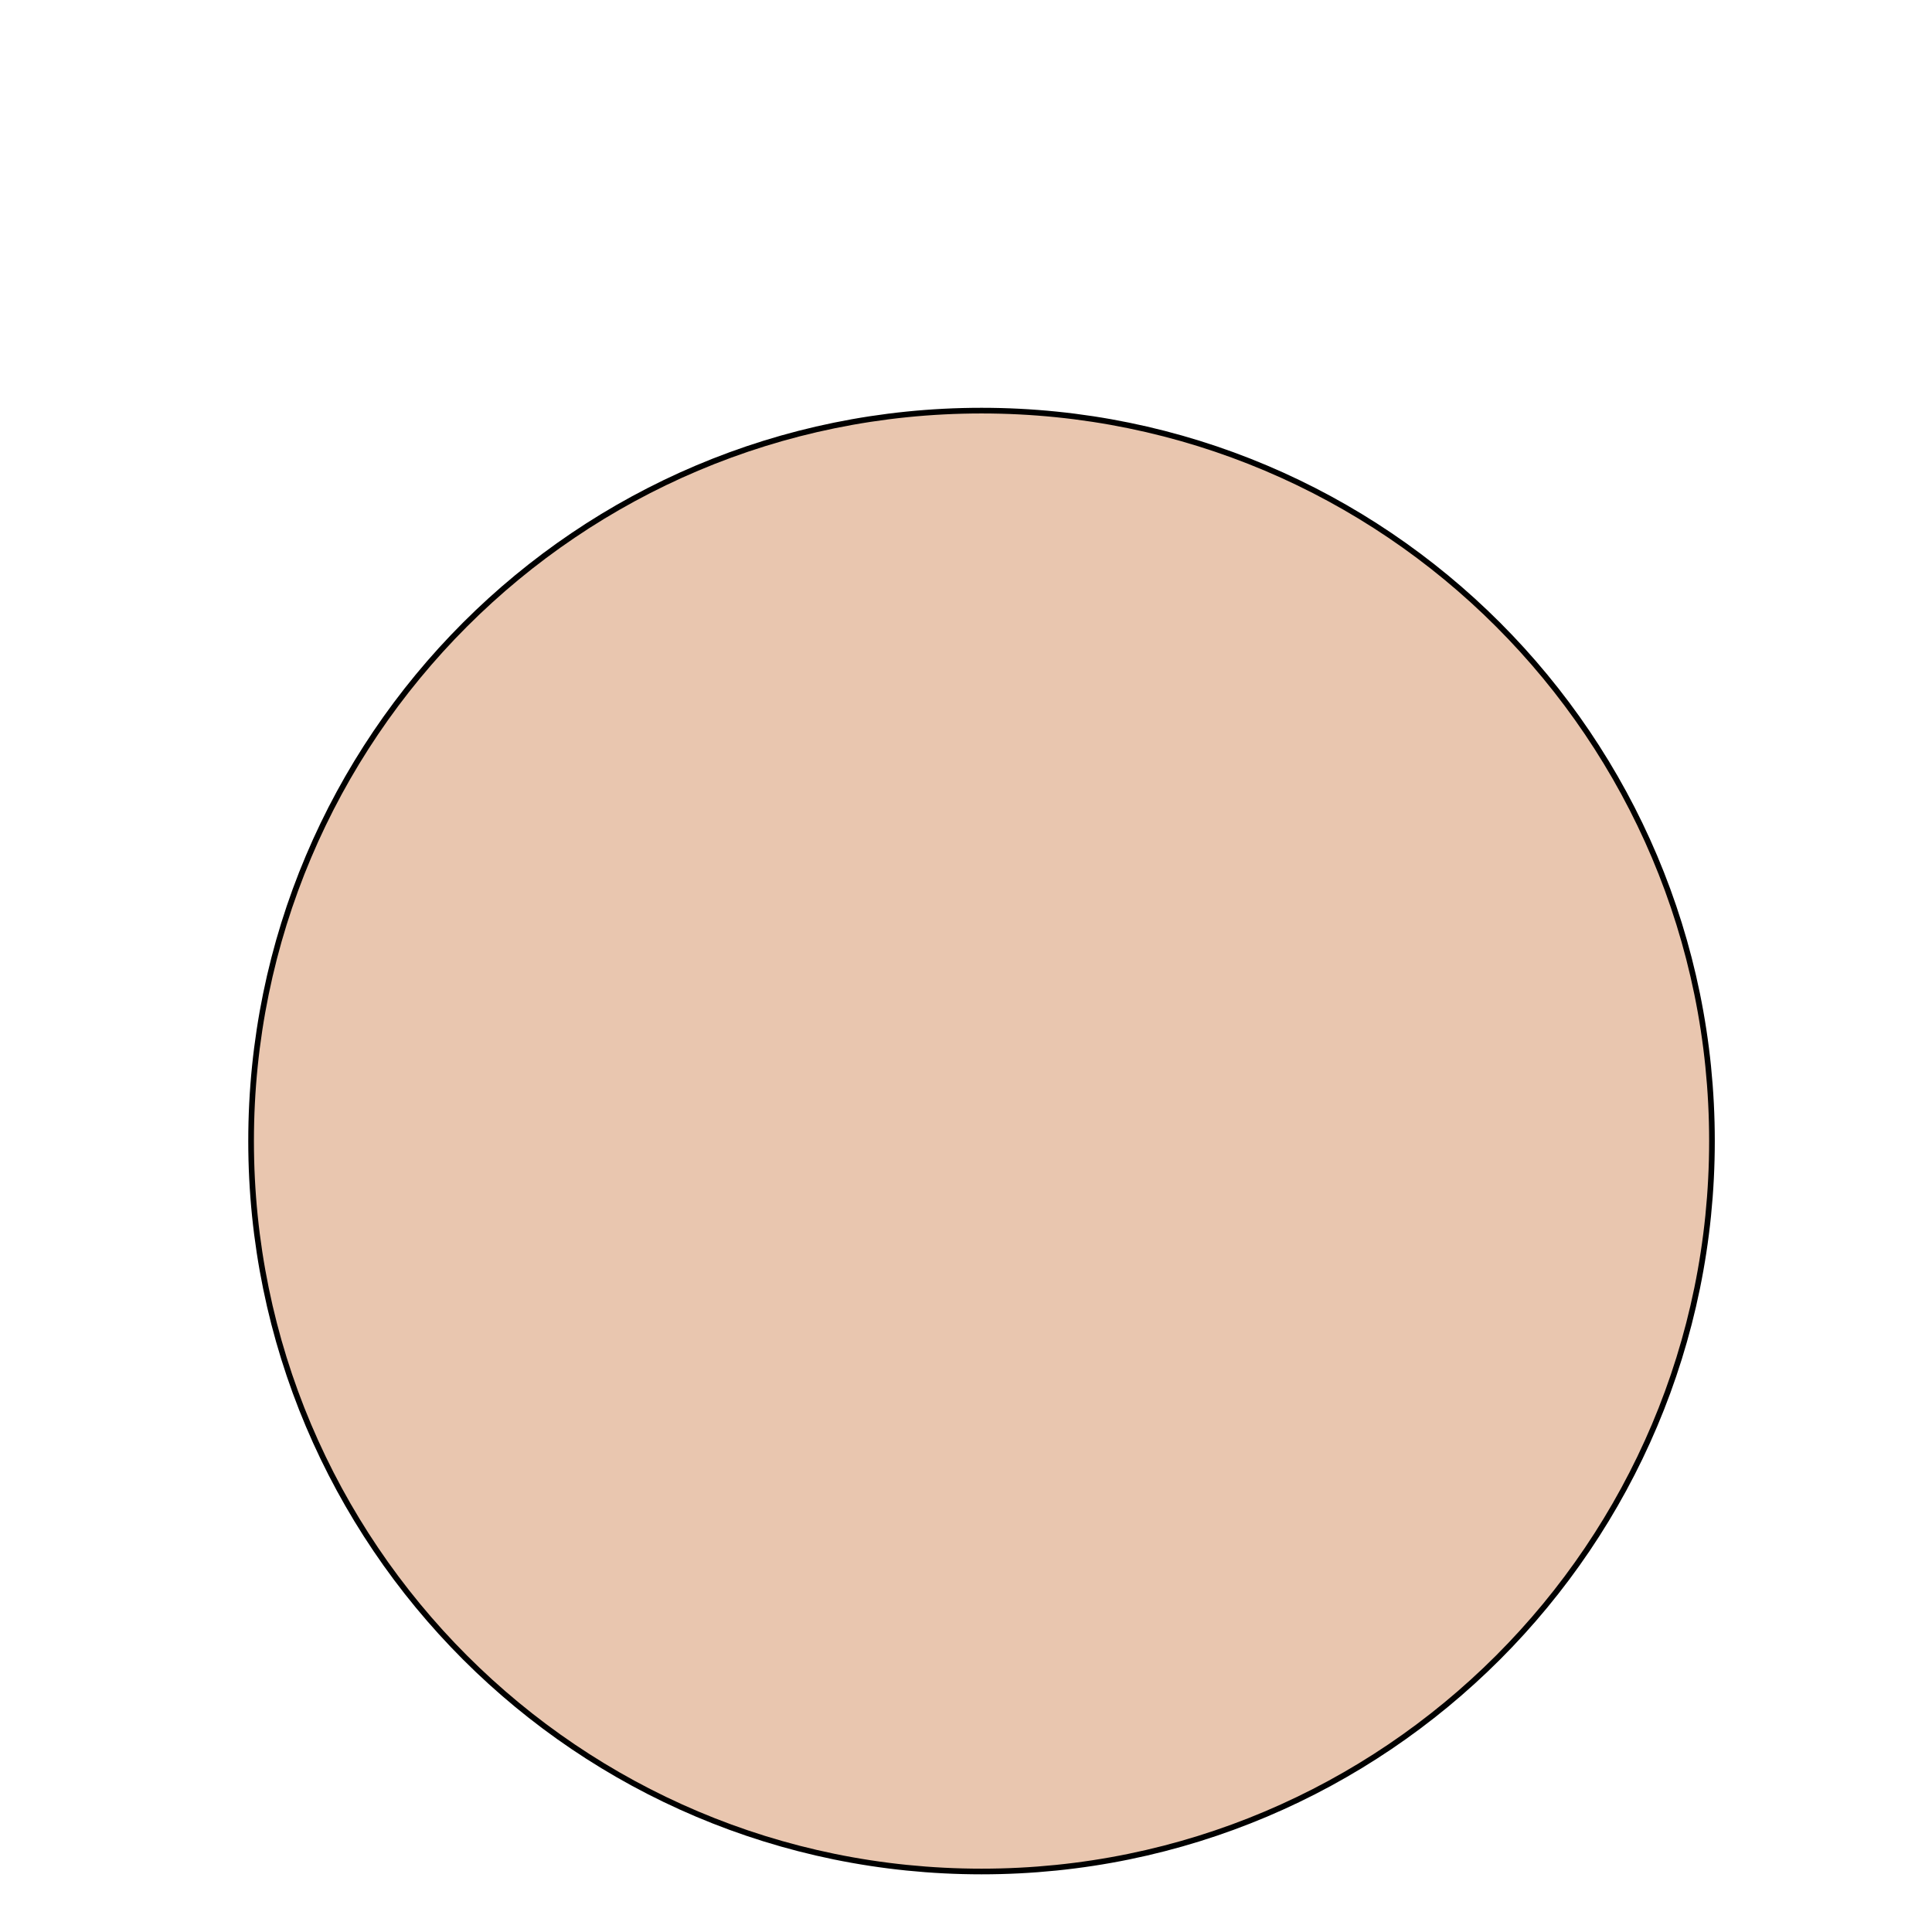
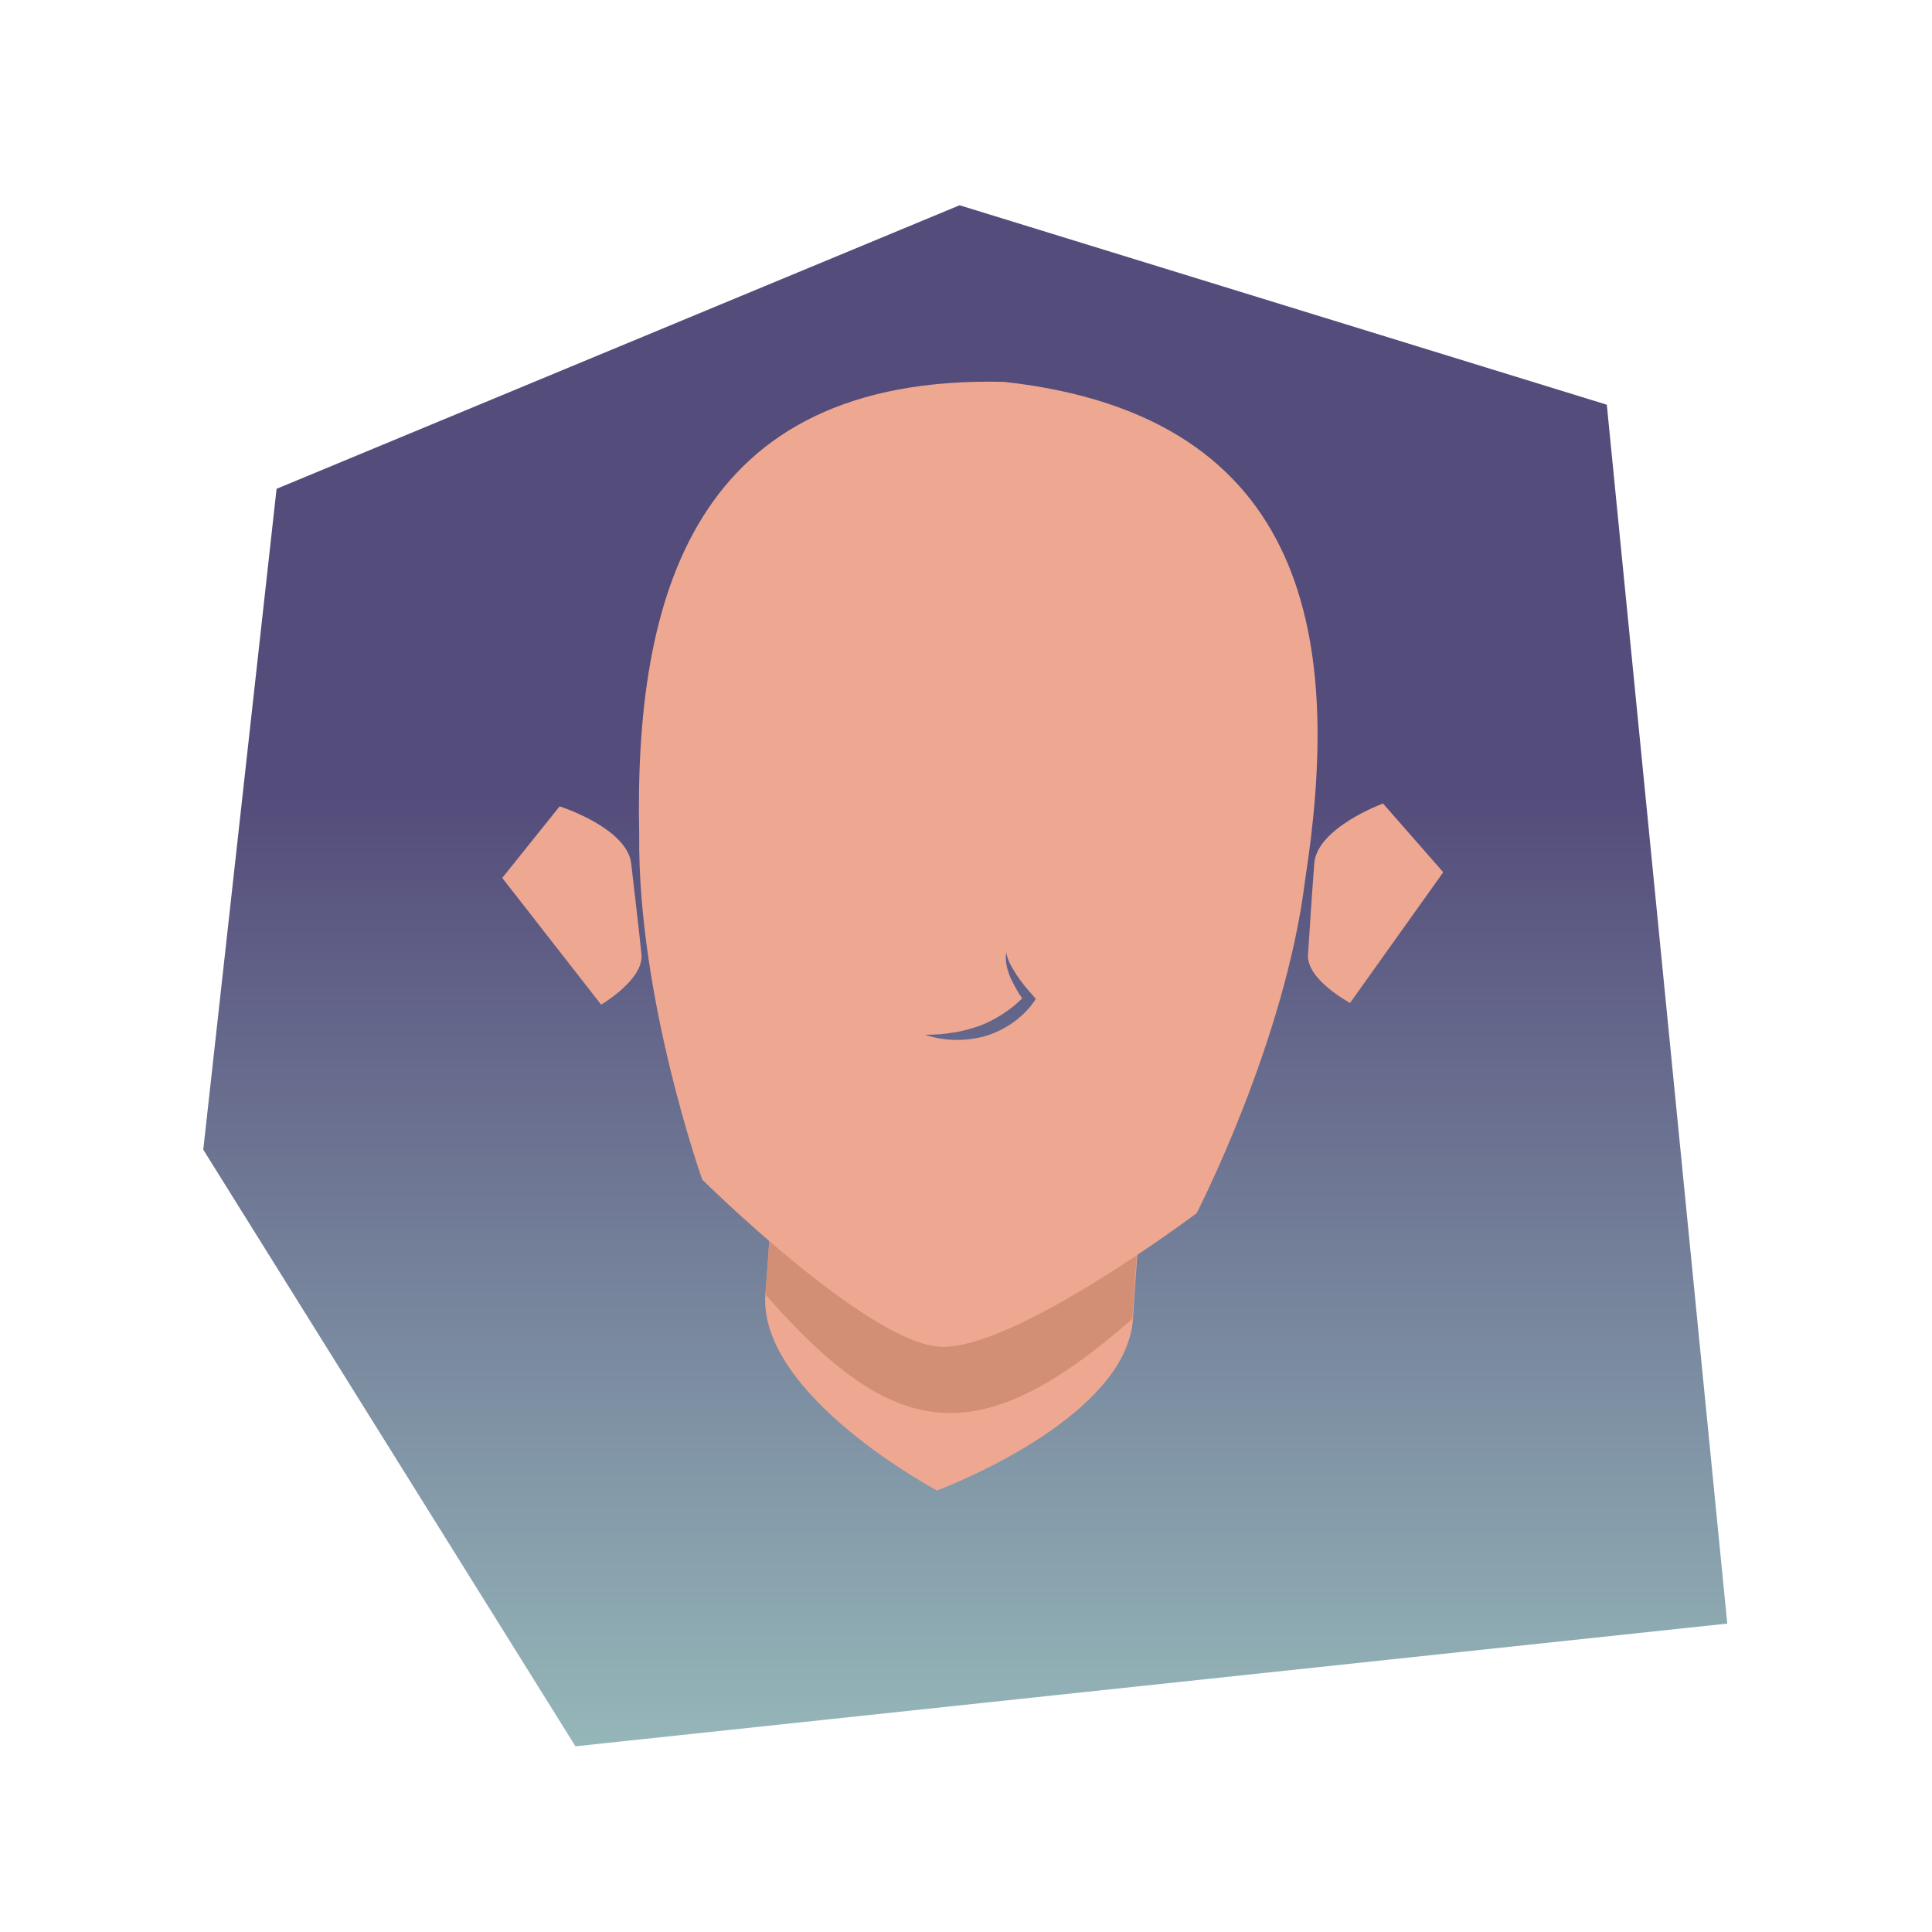
- <svg xmlns="http://www.w3.org/2000/svg" width="1024" height="1024" viewBox="0 0 270.933 270.933" version="1.1" id="svg8">
-   <defs id="defs2" />
-   <g id="layer1" transform="translate(0,-26.06665)">
-     <circle style="opacity:1;vector-effect:none;fill:#e9c6af;fill-opacity:1;fill-rule:evenodd;stroke:#000000;stroke-width:0.794;stroke-linecap:butt;stroke-linejoin:miter;stroke-miterlimit:5.344;stroke-dasharray:none;stroke-dashoffset:0;stroke-opacity:1" id="path815" cx="137.644" cy="186.083" r="102.432" />
-   </g>
+ <svg xmlns="http://www.w3.org/2000/svg" version="1.1" id="Layer_1" x="0px" y="0px" viewBox="0 0 340 340" style="enable-background:new 0 0 340 340;" xml:space="preserve">
+   <defs id="defs968">
+     <linearGradient id="SVGID_1_-0" gradientUnits="userSpaceOnUse" x1="170" y1="335.72" x2="170" y2="130.003">
+       <stop offset="0" style="stop-color:#D8AE5D" id="stop1034" />
+       <stop offset="1" style="stop-color:#7C5059" id="stop1036" />
+     </linearGradient>
+     <linearGradient id="SVGID_1_-5" gradientUnits="userSpaceOnUse" x1="178.8" y1="35.633" x2="178.8" y2="210.799" gradientTransform="matrix(1,0,0,-1,0,340)">
+       <stop offset="0" style="stop-color:#98BBBC" id="stop5980" />
+       <stop offset="1" style="stop-color:#544C7B" id="stop5982" />
+     </linearGradient>
+   </defs>
+   <style type="text/css" id="style938">
+ 	.st0{fill:url(#SVGID_1_);}
+ 	.st1{fill:none;stroke:#221F1F;stroke-width:2.03;stroke-miterlimit:10;}
+ 	.st2{fill:#F4D4B8;}
+ 	.st3{fill:#E5AB86;}
+ 	.st4{fill:none;stroke:#221F1F;stroke-width:1.7;stroke-miterlimit:10;}
+ </style>
+   <linearGradient id="SVGID_1_" gradientUnits="userSpaceOnUse" x1="175.45" y1="13.652" x2="175.45" y2="208.066" gradientTransform="matrix(1,0,0,-1,0,342)">
+     <stop offset="0" style="stop-color:#9C4A8C" id="stop940" />
+     <stop offset="1" style="stop-color:#78270E" id="stop942" />
+   </linearGradient>
+   <polygon class="st0" points="44.7,191.8 57.6,75.5 177.8,25.6 291.7,60.7 312.9,275.2 110.2,296.8 " id="polygon5985" style="fill:url(#SVGID_1_-5)" transform="translate(-8.927947,10.52246)" />
+   <path class="st2" d="m 135.588,215 c -0.1,2.2 -0.7,10.6 -0.9,12.8 -1.2,17.8 30.2,34.5 30.2,34.5 0,0 33.3,-12.3 34.5,-30.2 0.1,-2.2 0.7,-10.6 0.9,-12.8 z" id="path5989" style="fill:#eea791" />
+   <path class="st3" d="m 135.588,215 c -0.1,2.2 -0.7,10.6 -0.9,12.8 22.7,25.9 37.4,28.1 64.6,4.3 0.1,-2.2 0.7,-10.6 0.9,-12.8 z" id="path5991" style="fill:#d28f75" />
+   <path class="st2" d="m 111.088,152 c -0.7,-6.3 -12.6,-10.1 -12.6,-10.1 l -10.1,12.6 17.4,22.3 c 0,0 7.5,-4.4 7.1,-8.8 -0.3,-3.2 -1.4,-12.4 -1.8,-16 z" id="path5999" style="fill:#eea791" />
+   <path class="st2" d="m 231.288,152 c 0.4,-6.3 12.1,-10.6 12.1,-10.6 l 10.6,12.1 -16.4,23 c 0,0 -7.7,-4.1 -7.4,-8.5 0.2,-3.1 0.8,-12.3 1.1,-16 z" id="path6001" style="fill:#eea791" />
+   <path class="st2" d="m 176.688,67.2 c -54.8,-1.3 -65.1,38 -64.2,79.7 -0.3,28.7 11.1,60.7 11.1,60.7 0,0 28.8,28.5 41.7,29.4 12.9,0.9 45.3,-23.5 45.3,-23.5 0,0 15.6,-30.2 19.1,-58.7 6.4,-41.2 1.5,-81.6 -53,-87.6 z m 5.2,109.2 c -2.2,3 -5.3,5 -8.7,6 -3.5,0.9 -7.2,0.8 -10.4,-0.3 1.7,0 3.4,-0.1 5,-0.4 1.6,-0.2 3.2,-0.7 4.7,-1.2 2.8,-1.1 5.4,-2.8 7.4,-4.8 -0.8,-1.1 -1.4,-2.3 -2,-3.5 -0.6,-1.4 -1.1,-3.1 -0.8,-4.6 0.2,1.5 1.1,2.8 1.9,4.1 0.8,1.2 1.8,2.4 2.8,3.5 l 0.5,0.6 z" id="path6003" style="fill:#eea791" />
+   <path class="st1" d="M 175.188,158" id="path947" style="fill:none;stroke:#221f1f;stroke-width:2.03;stroke-miterlimit:10" />
+   <path class="st4" d="M 170.588,153.1" id="path953" style="fill:none;stroke:#221f1f;stroke-width:1.7;stroke-miterlimit:10" />
+   <path class="st1" d="M 155.288,133.3" id="path955" style="fill:none;stroke:#221f1f;stroke-width:2.03;stroke-miterlimit:10" />
+   <path class="st4" d="M 169.588,153.1" id="path957" style="fill:none;stroke:#221f1f;stroke-width:1.7;stroke-miterlimit:10" />
+   <path class="st1" d="M 175.188,158" id="path1041" style="fill:none;stroke:#221f1f;stroke-width:2.03;stroke-miterlimit:10" />
+   <path class="st4" d="M 170.588,153.1" id="path1047" style="fill:none;stroke:#221f1f;stroke-width:1.7;stroke-miterlimit:10" />
+   <path class="st1" d="M 155.288,133.3" id="path1049" style="fill:none;stroke:#221f1f;stroke-width:2.03;stroke-miterlimit:10" />
+   <path class="st4" d="M 169.588,153.1" id="path1051" style="fill:none;stroke:#221f1f;stroke-width:1.7;stroke-miterlimit:10" />
+   <path class="st1" d="M 175.188,158" id="path5987" style="fill:none;stroke:#221f1f;stroke-width:2.03;stroke-miterlimit:10" />
+   <path class="st4" d="M 170.588,153.1" id="path5993" style="fill:none;stroke:#221f1f;stroke-width:1.7;stroke-miterlimit:10" />
+   <path class="st1" d="M 155.288,133.3" id="path5995" style="fill:none;stroke:#221f1f;stroke-width:2.03;stroke-miterlimit:10" />
+   <path class="st4" d="M 169.588,153.1" id="path5997" style="fill:none;stroke:#221f1f;stroke-width:1.7;stroke-miterlimit:10" />
</svg>
